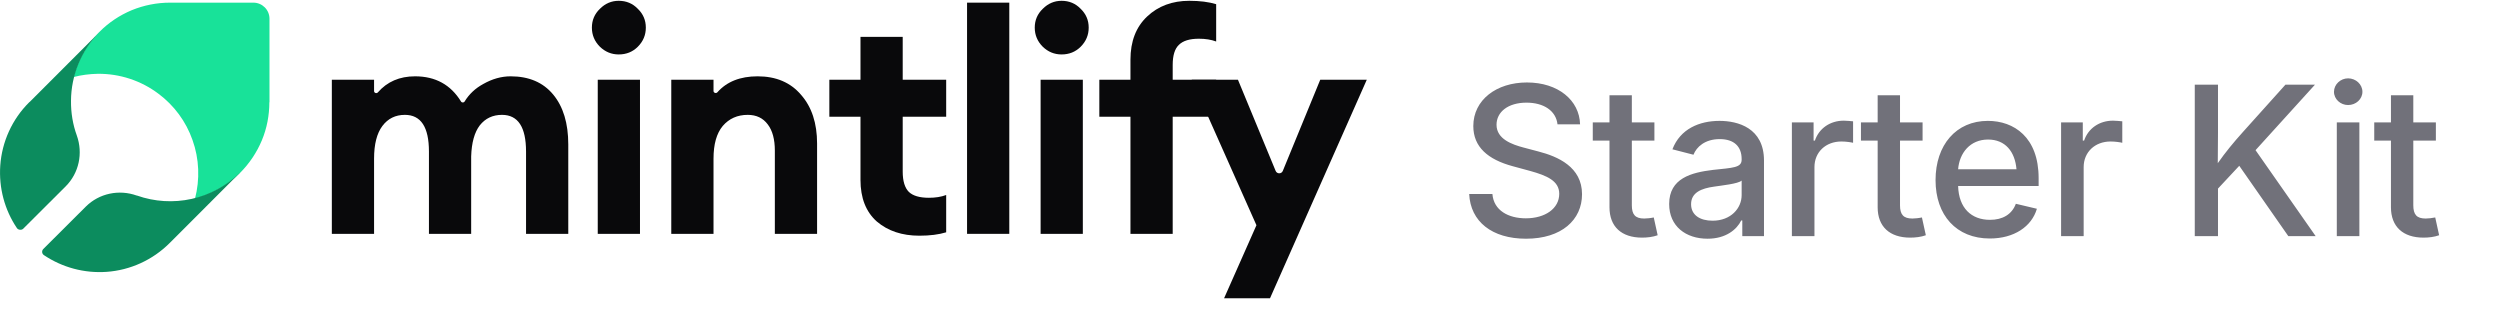
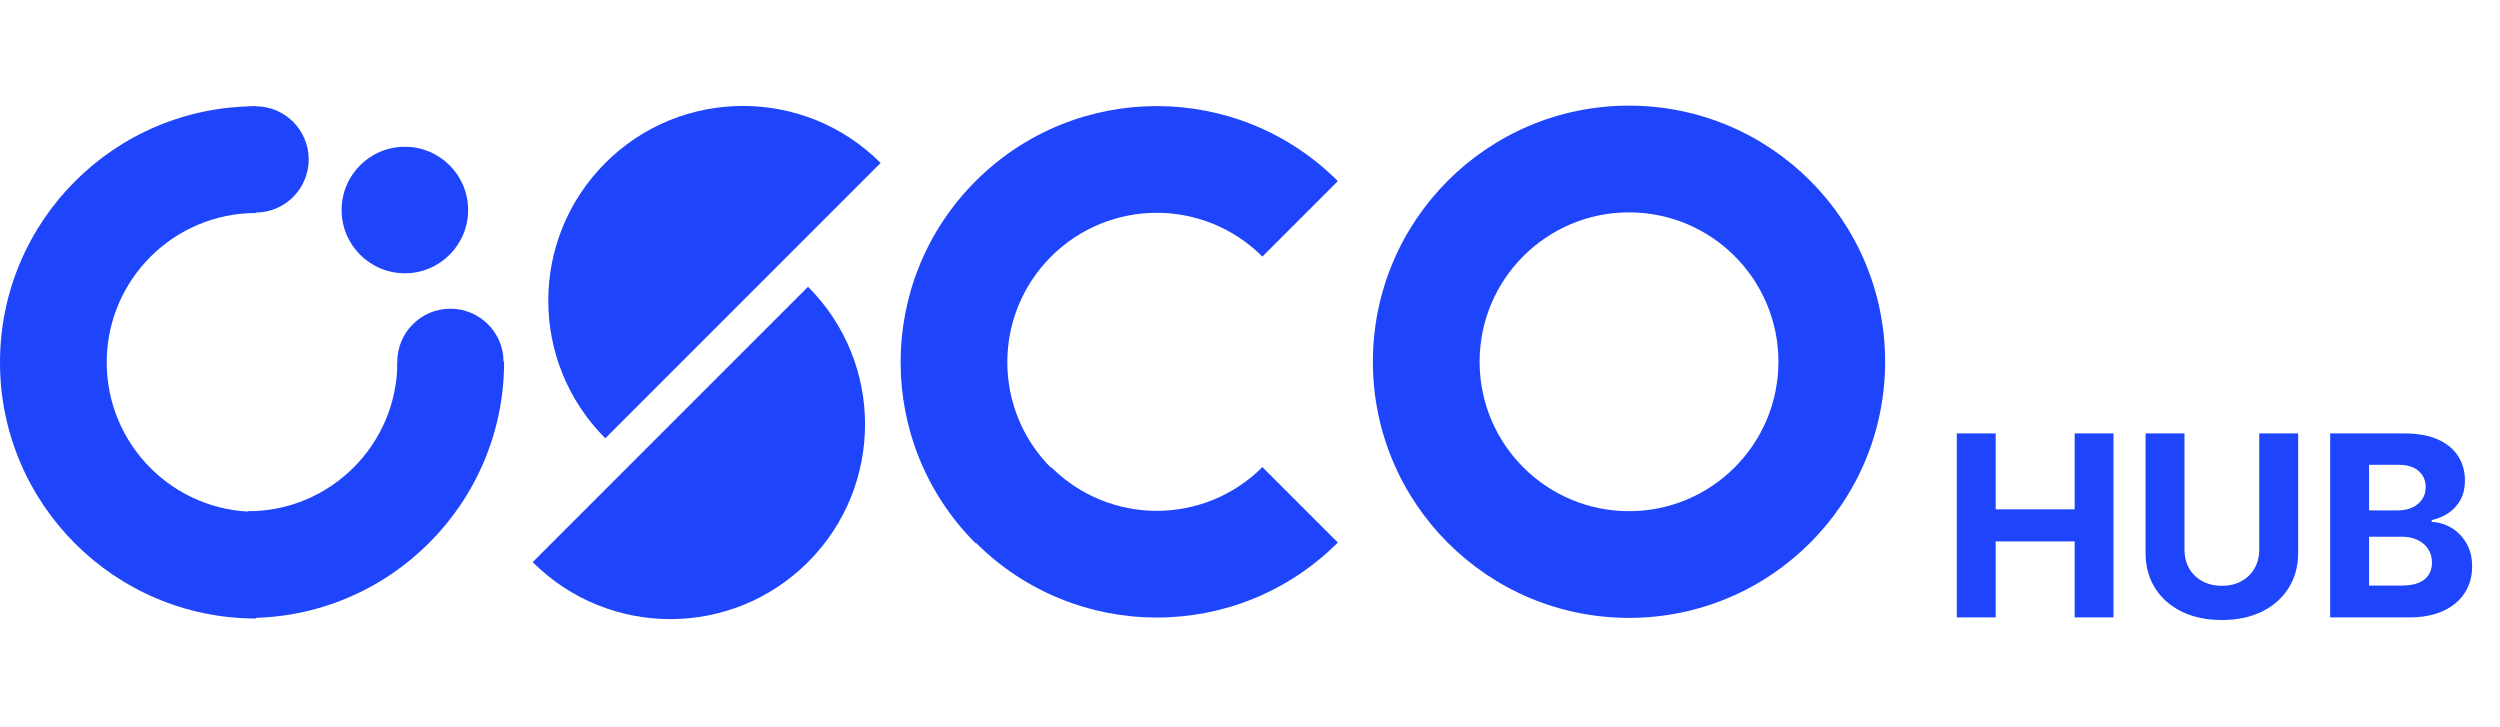
- <svg xmlns="http://www.w3.org/2000/svg" width="180" height="23" viewBox="0 0 180 23" fill="none">
-   <path d="M91.44 21.476H88.133L90.464 16.216L85.802 5.74H89.132L91.847 12.307C91.943 12.536 92.268 12.536 92.362 12.306L95.058 5.74H98.409L91.44 21.476Z" fill="#09090B" />
-   <path d="M81.393 16.837V8.403H79.152V5.74H81.393V4.297C81.393 2.98 81.792 1.944 82.592 1.19C83.391 0.435 84.404 0.058 85.633 0.058C86.387 0.058 87.031 0.139 87.564 0.302V2.988C87.208 2.854 86.794 2.788 86.32 2.788C85.655 2.788 85.174 2.936 84.878 3.232C84.582 3.513 84.434 3.994 84.434 4.674V5.74H87.564V8.403H84.434V16.837H81.393Z" fill="#09090B" />
-   <path d="M76.433 3.92C75.915 3.92 75.463 3.735 75.079 3.365C74.694 2.98 74.502 2.521 74.502 1.989C74.502 1.456 74.694 1.005 75.079 0.635C75.463 0.25 75.915 0.058 76.433 0.058C76.98 0.058 77.438 0.25 77.809 0.635C78.193 1.005 78.386 1.456 78.386 1.989C78.386 2.521 78.193 2.98 77.809 3.365C77.438 3.735 76.98 3.92 76.433 3.92ZM74.924 16.837V5.74H77.964V16.837H74.924Z" fill="#09090B" />
-   <path d="M69.628 16.837V0.191H72.669V16.837H69.628Z" fill="#09090B" />
-   <path d="M66.194 16.97C64.951 16.97 63.93 16.63 63.131 15.949C62.347 15.254 61.955 14.255 61.955 12.953V8.403H59.713V5.74H61.955V2.655H64.995V5.74H68.125V8.403H64.995V12.354C64.995 13.034 65.143 13.523 65.439 13.819C65.735 14.1 66.216 14.24 66.882 14.24C67.355 14.24 67.769 14.174 68.125 14.04V16.726C67.592 16.889 66.948 16.97 66.194 16.97Z" fill="#09090B" />
-   <path d="M48.332 16.837V5.74H51.373V6.551C51.373 6.688 51.559 6.748 51.65 6.646C52.328 5.879 53.293 5.495 54.546 5.495C55.878 5.495 56.921 5.939 57.676 6.827C58.445 7.7 58.83 8.869 58.83 10.334V16.837H55.789V10.844C55.789 10.03 55.619 9.402 55.279 8.958C54.939 8.499 54.458 8.27 53.836 8.27C53.096 8.27 52.497 8.536 52.038 9.069C51.594 9.601 51.373 10.386 51.373 11.421V16.837H48.332Z" fill="#09090B" />
-   <path d="M44.547 3.92C44.029 3.92 43.578 3.735 43.193 3.365C42.809 2.98 42.616 2.521 42.616 1.989C42.616 1.456 42.809 1.005 43.193 0.635C43.578 0.25 44.029 0.058 44.547 0.058C45.095 0.058 45.553 0.25 45.923 0.635C46.308 1.005 46.5 1.456 46.5 1.989C46.5 2.521 46.308 2.98 45.923 3.365C45.553 3.735 45.095 3.92 44.547 3.92ZM43.038 16.837V5.74H46.079V16.837H43.038Z" fill="#09090B" />
-   <path d="M37.875 16.837V10.911C37.875 9.15 37.298 8.27 36.144 8.27C35.478 8.27 34.945 8.521 34.546 9.024C34.161 9.527 33.954 10.275 33.924 11.266V16.837H30.884V10.911C30.884 9.15 30.306 8.27 29.152 8.27C28.472 8.27 27.932 8.536 27.532 9.069C27.133 9.601 26.933 10.386 26.933 11.421V16.837H23.892V5.74H26.933V6.559C26.933 6.695 27.116 6.755 27.206 6.652C27.878 5.881 28.771 5.495 29.885 5.495C31.349 5.495 32.452 6.1 33.193 7.309C33.252 7.404 33.395 7.403 33.454 7.307C33.774 6.78 34.219 6.361 34.79 6.05C35.441 5.68 36.099 5.495 36.765 5.495C38.082 5.495 39.103 5.932 39.828 6.805C40.553 7.678 40.916 8.876 40.916 10.4V16.837H37.875Z" fill="#09090B" />
-   <path d="M19.403 7.362V1.35C19.403 0.705 18.879 0.191 18.244 0.191H12.235C11.291 0.191 10.357 0.378 9.487 0.733C8.618 1.098 7.824 1.621 7.16 2.295L7.114 2.341C6.235 3.23 5.609 4.333 5.291 5.548C5.861 5.399 6.45 5.324 7.039 5.314C8.609 5.296 10.151 5.801 11.403 6.745C12.534 7.586 13.394 8.746 13.861 10.083C14.347 11.438 14.403 12.916 14.039 14.309C15.244 13.991 16.356 13.364 17.244 12.486L17.291 12.439C17.954 11.775 18.487 10.98 18.851 10.111C19.216 9.241 19.393 8.306 19.393 7.362H19.403Z" fill="#18E299" />
-   <path d="M5.112 7.26C5.121 5.416 5.857 3.646 7.151 2.324L2.151 7.326C2.133 7.344 2.114 7.354 2.095 7.372C0.876 8.583 0.14 10.204 0.019 11.918C-0.092 13.52 0.327 15.103 1.22 16.426C1.306 16.552 1.537 16.593 1.667 16.472L4.73 13.417C5.689 12.458 5.987 11.033 5.531 9.757C5.242 8.965 5.103 8.117 5.112 7.26Z" fill="#0C8C5E" />
-   <path d="M17.262 12.44C16.303 13.38 15.102 14.032 13.799 14.321C12.486 14.61 11.127 14.526 9.861 14.079C9.861 14.079 9.851 14.079 9.842 14.079C8.567 13.622 7.142 13.921 6.183 14.871L3.12 17.926C2.99 18.056 3.009 18.27 3.167 18.373C4.489 19.258 6.072 19.686 7.673 19.574C9.386 19.453 10.997 18.717 12.216 17.497L12.263 17.451L17.262 12.449V12.44Z" fill="#0C8C5E" />
-   <text x="105" y="17" font-family="Inter, ui-sans-serif, system-ui, -apple-system, sans-serif" font-size="15" font-weight="500" fill="#71717A" letter-spacing="-0.01em">Starter Kit</text>
+ <svg xmlns="http://www.w3.org/2000/svg" width="988" height="287" viewBox="0 0 988 287" fill="none">
+   <path d="M643.781 41.75C699.683 41.75 745.001 87.067 745.001 142.968C745.001 198.869 699.683 244.186 643.781 244.186C587.88 244.185 542.562 198.869 542.562 142.968C542.563 87.067 587.88 41.75 643.781 41.75ZM643.786 83.928C611.177 83.928 584.742 110.363 584.742 142.972C584.742 175.581 611.177 202.015 643.786 202.016C676.395 202.016 702.831 175.581 702.831 142.972C702.831 110.363 676.395 83.928 643.786 83.928Z" fill="#1E45FB" />
+   <path d="M319.337 113.33C349.38 143.372 349.375 192.085 319.327 222.133C289.279 252.182 240.565 252.187 210.522 222.145C264.928 167.736 234.88 197.784 264.929 167.735C294.977 137.687 264.929 167.735 319.337 113.33Z" fill="#1E45FB" />
+   <path d="M239.21 173.21C209.167 143.167 209.171 94.453 239.219 64.406C269.266 34.358 317.98 34.354 348.022 64.397C293.617 118.804 323.665 88.757 293.617 118.804C263.57 148.852 293.617 118.804 239.21 173.21Z" fill="#1E45FB" />
+   <path d="M415.397 184.591C438.455 207.647 475.836 207.646 498.894 184.59L528.715 214.409C489.189 253.939 425.101 253.941 385.571 214.415C399.01 200.976 408.53 191.452 415.394 184.588C415.395 184.589 415.396 184.59 415.397 184.591Z" fill="#1E45FB" />
+   <path d="M498.888 101.397C475.829 78.342 438.447 78.343 415.39 101.4C392.333 124.457 392.333 161.838 415.387 184.897L385.568 214.716C346.04 175.188 346.04 111.101 385.568 71.573C425.096 32.044 489.184 32.044 528.712 71.572L498.888 101.397Z" fill="#1E45FB" />
+   <path d="M773.321 244V171.273H788.697V201.28H819.912V171.273H835.253V244H819.912V213.957H788.697V244H773.321ZM892.852 171.273H908.229V218.503C908.229 223.806 906.962 228.446 904.429 232.423C901.92 236.401 898.404 239.502 893.882 241.727C889.36 243.929 884.093 245.03 878.08 245.03C872.043 245.03 866.763 243.929 862.241 241.727C857.72 239.502 854.204 236.401 851.695 232.423C849.185 228.446 847.93 223.806 847.93 218.503V171.273H863.307V217.189C863.307 219.959 863.911 222.421 865.118 224.575C866.349 226.73 868.077 228.422 870.303 229.653C872.528 230.884 875.12 231.5 878.08 231.5C881.062 231.5 883.655 230.884 885.857 229.653C888.082 228.422 889.798 226.73 891.006 224.575C892.237 222.421 892.852 219.959 892.852 217.189V171.273ZM920.88 244V171.273H949.999C955.349 171.273 959.812 172.066 963.387 173.652C966.962 175.238 969.649 177.44 971.448 180.257C973.247 183.051 974.147 186.27 974.147 189.916C974.147 192.757 973.578 195.255 972.442 197.409C971.306 199.54 969.743 201.292 967.755 202.665C965.79 204.014 963.541 204.973 961.007 205.541V206.251C963.777 206.37 966.37 207.151 968.784 208.595C971.223 210.039 973.2 212.063 974.715 214.668C976.23 217.248 976.988 220.326 976.988 223.901C976.988 227.759 976.029 231.204 974.111 234.234C972.217 237.241 969.412 239.62 965.695 241.372C961.978 243.124 957.397 244 951.952 244H920.88ZM936.256 231.429H948.792C953.077 231.429 956.202 230.612 958.167 228.979C960.132 227.321 961.114 225.12 961.114 222.374C961.114 220.361 960.629 218.586 959.658 217.047C958.687 215.508 957.302 214.301 955.503 213.425C953.728 212.549 951.609 212.111 949.147 212.111H936.256V231.429ZM936.256 201.706H947.655C949.762 201.706 951.632 201.339 953.266 200.605C954.923 199.848 956.225 198.782 957.172 197.409C958.143 196.036 958.628 194.391 958.628 192.473C958.628 189.845 957.693 187.726 955.823 186.116C953.976 184.507 951.348 183.702 947.939 183.702H936.256V201.706Z" fill="#1E45FB" />
+   <path d="M101.218 84.179C68.611 84.181 42.179 110.615 42.179 143.223C42.179 175.83 68.611 202.263 101.218 202.266V244.437C45.317 244.436 0 199.12 0 143.219C0 87.317 45.316 42 101.218 42V84.179Z" fill="#1E45FB" />
+   <path d="M98.011 202.04C130.618 202.039 157.05 175.605 157.051 142.998L199.223 142.996C199.225 198.898 153.91 244.216 98.009 244.219C98.009 225.213 98.006 211.747 98.006 202.04C98.008 202.04 98.009 202.04 98.011 202.04Z" fill="#1E45FB" />
+   <circle cx="101" cy="63" r="21" fill="#1E45FB" />
+   <circle cx="178" cy="143" r="21" fill="#1E45FB" />
+   <circle cx="160" cy="83" r="25" fill="#1E45FB" />
</svg>
